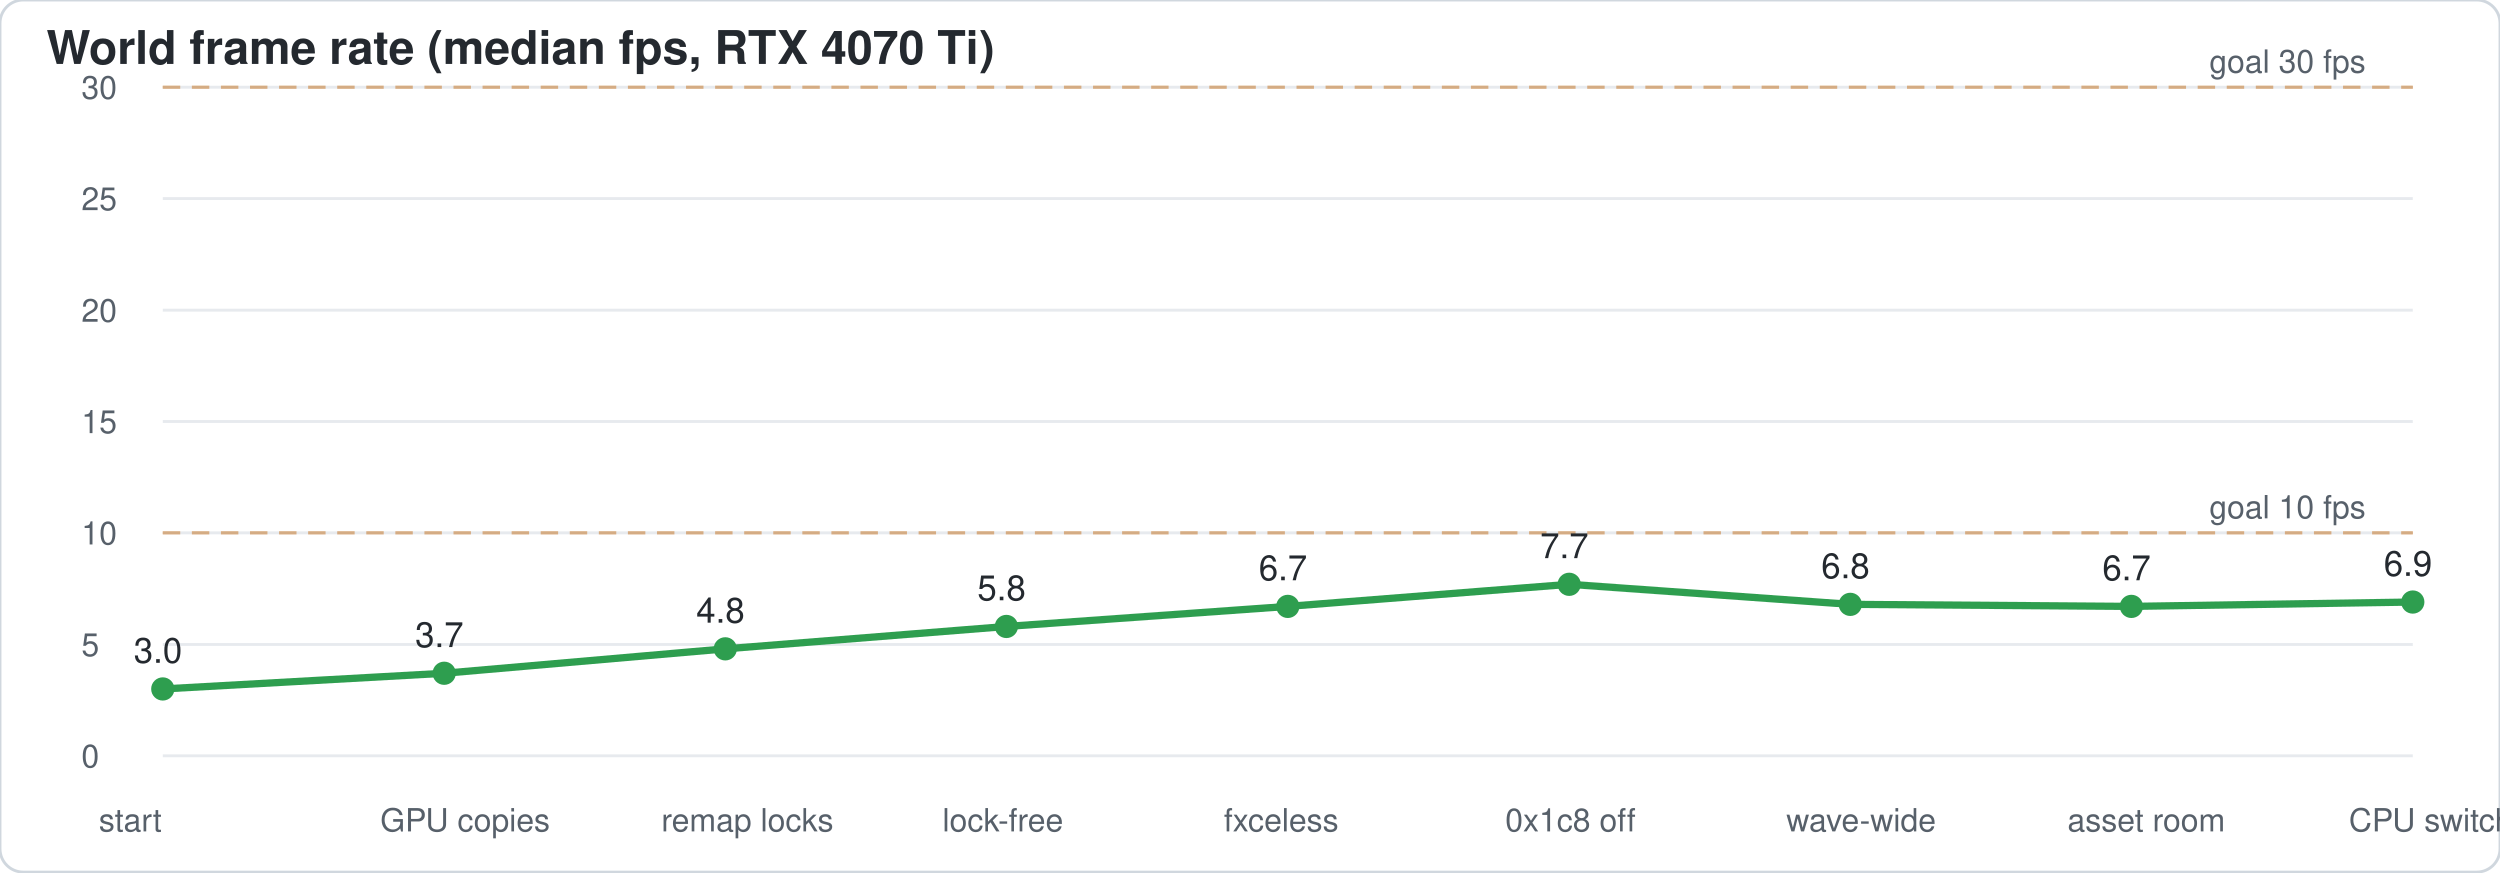
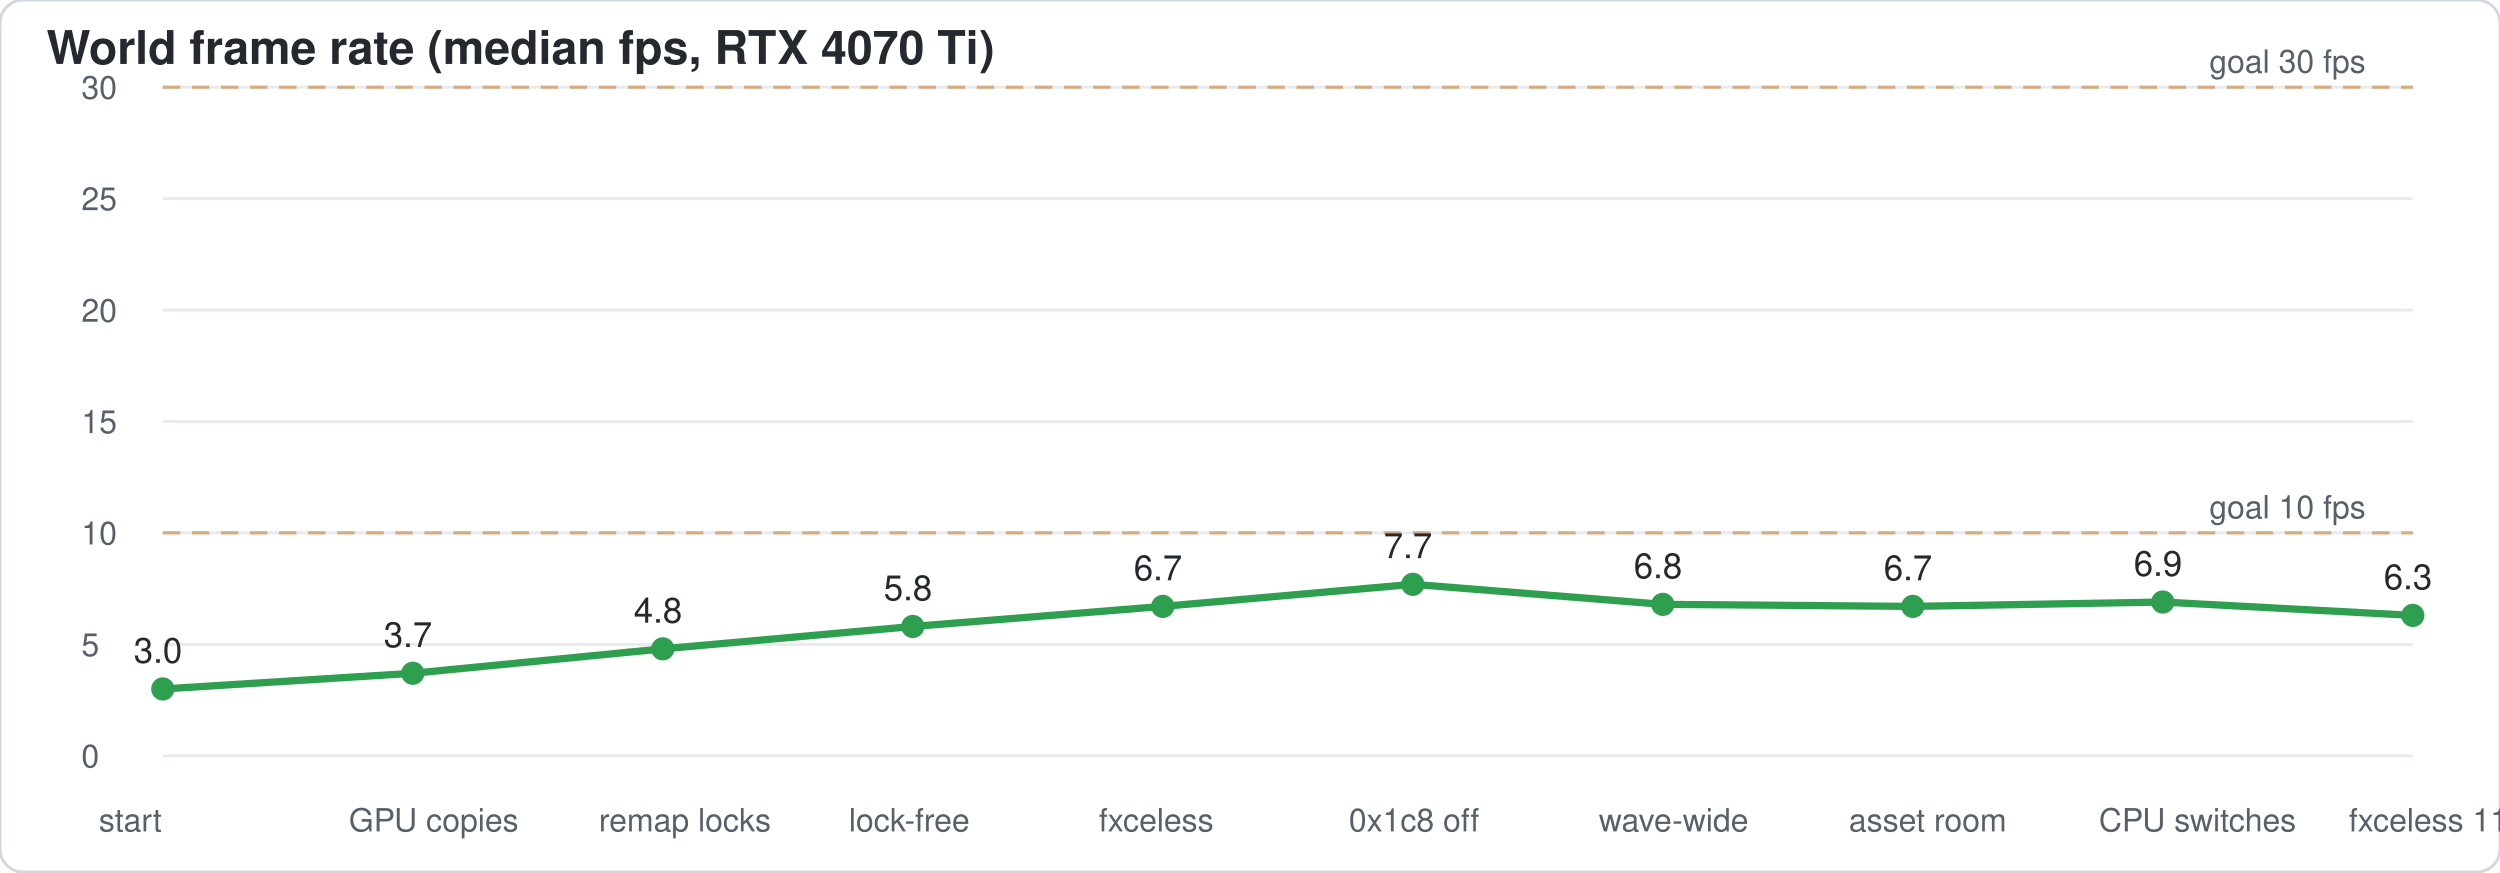
<svg xmlns="http://www.w3.org/2000/svg" width="860" height="300" viewBox="0 0 860 300" role="img" aria-label="World frame rate over time">
  <style>text{font-family:Segoe UI,Helvetica,Arial,sans-serif;font-size:12px;fill:#24292f}.t{font-size:16px;font-weight:600}.n{fill:#57606a;font-size:11px}@media (prefers-color-scheme:dark){text{fill:#e6edf3}.n{fill:#9198a1}}</style>
  <rect width="860" height="300" rx="8" fill="none" stroke="#d0d7de" />
  <text x="16" y="22" class="t">World frame rate (median fps, RTX 4070 Ti)</text>
  <line x1="56" x2="830" y1="183.3" y2="183.3" stroke="#d9822b" stroke-dasharray="6 4" />
  <text x="760" y="178.3" class="n">goal 10 fps</text>
  <line x1="56" x2="830" y1="30.0" y2="30.0" stroke="#d9822b" stroke-dasharray="6 4" />
  <text x="760" y="25.0" class="n">goal 30 fps</text>
  <text x="28" y="264.0" class="n">0</text>
  <line x1="56" x2="830" y1="260.0" y2="260.0" stroke="#d0d7de" stroke-opacity=".5" />
  <text x="28" y="225.7" class="n">5</text>
  <line x1="56" x2="830" y1="221.7" y2="221.7" stroke="#d0d7de" stroke-opacity=".5" />
  <text x="28" y="187.3" class="n">10</text>
  <line x1="56" x2="830" y1="183.3" y2="183.3" stroke="#d0d7de" stroke-opacity=".5" />
  <text x="28" y="149.0" class="n">15</text>
  <line x1="56" x2="830" y1="145.0" y2="145.0" stroke="#d0d7de" stroke-opacity=".5" />
  <text x="28" y="110.7" class="n">20</text>
  <line x1="56" x2="830" y1="106.7" y2="106.7" stroke="#d0d7de" stroke-opacity=".5" />
  <text x="28" y="72.3" class="n">25</text>
  <line x1="56" x2="830" y1="68.3" y2="68.3" stroke="#d0d7de" stroke-opacity=".5" />
  <text x="28" y="34.0" class="n">30</text>
  <line x1="56" x2="830" y1="30.0" y2="30.0" stroke="#d0d7de" stroke-opacity=".5" />
-   <path d="M56.0,237.0 L152.8,231.6 L249.5,223.2 L346.2,215.5 L443.0,208.6 L539.8,201.0 L636.5,207.9 L733.2,208.6 L830.0,207.1" fill="none" stroke="#2e9e4f" stroke-width="2.5" />
+   <path d="M56.0,237.0 L142.0,231.6 L228.0,223.2 L314.0,215.5 L400.0,208.6 L486.0,201.0 L572.0,207.9 L658.0,208.6 L744.0,207.1 L830.0,211.7" fill="none" stroke="#2e9e4f" stroke-width="2.5" />
  <circle cx="56.0" cy="237.0" r="4" fill="#2e9e4f" />
  <text x="46.0" y="228.0">3.0</text>
  <text x="34.0" y="286" class="n">start</text>
-   <circle cx="152.8" cy="231.6" r="4" fill="#2e9e4f" />
-   <text x="142.8" y="222.6">3.7</text>
-   <text x="130.8" y="286" class="n">GPU copies</text>
-   <circle cx="249.5" cy="223.2" r="4" fill="#2e9e4f" />
-   <text x="239.5" y="214.2">4.8</text>
-   <text x="227.5" y="286" class="n">remap locks</text>
-   <circle cx="346.2" cy="215.5" r="4" fill="#2e9e4f" />
-   <text x="336.2" y="206.5">5.8</text>
-   <text x="324.2" y="286" class="n">lock-free</text>
-   <circle cx="443.0" cy="208.6" r="4" fill="#2e9e4f" />
-   <text x="433.0" y="199.6">6.7</text>
-   <text x="421.0" y="286" class="n">fxceless</text>
-   <circle cx="539.8" cy="201.0" r="4" fill="#2e9e4f" />
-   <text x="529.8" y="192.0">7.7</text>
-   <text x="517.8" y="286" class="n">0x1c8 off</text>
-   <circle cx="636.5" cy="207.9" r="4" fill="#2e9e4f" />
-   <text x="626.5" y="198.9">6.8</text>
-   <text x="614.5" y="286" class="n">wave-wide</text>
-   <circle cx="733.2" cy="208.6" r="4" fill="#2e9e4f" />
-   <text x="723.2" y="199.6">6.7</text>
-   <text x="711.2" y="286" class="n">asset room</text>
-   <circle cx="830.0" cy="207.1" r="4" fill="#2e9e4f" />
-   <text x="820.0" y="198.1">6.9</text>
-   <text x="808.0" y="286" class="n">CPU switches</text>
+   <circle cx="142.0" cy="231.6" r="4" fill="#2e9e4f" />
+   <text x="132.0" y="222.6">3.7</text>
+   <text x="120.0" y="286" class="n">GPU copies</text>
+   <circle cx="228.0" cy="223.2" r="4" fill="#2e9e4f" />
+   <text x="218.0" y="214.2">4.8</text>
+   <text x="206.0" y="286" class="n">remap locks</text>
+   <circle cx="314.0" cy="215.5" r="4" fill="#2e9e4f" />
+   <text x="304.0" y="206.5">5.8</text>
+   <text x="292.0" y="286" class="n">lock-free</text>
+   <circle cx="400.0" cy="208.6" r="4" fill="#2e9e4f" />
+   <text x="390.0" y="199.6">6.7</text>
+   <text x="378.0" y="286" class="n">fxceless</text>
+   <circle cx="486.0" cy="201.0" r="4" fill="#2e9e4f" />
+   <text x="476.0" y="192.0">7.7</text>
+   <text x="464.0" y="286" class="n">0x1c8 off</text>
+   <circle cx="572.0" cy="207.9" r="4" fill="#2e9e4f" />
+   <text x="562.0" y="198.9">6.8</text>
+   <text x="550.0" y="286" class="n">wave-wide</text>
+   <circle cx="658.0" cy="208.6" r="4" fill="#2e9e4f" />
+   <text x="648.0" y="199.6">6.7</text>
+   <text x="636.0" y="286" class="n">asset room</text>
+   <circle cx="744.0" cy="207.1" r="4" fill="#2e9e4f" />
+   <text x="734.0" y="198.1">6.9</text>
+   <text x="722.0" y="286" class="n">CPU switches</text>
+   <circle cx="830.0" cy="211.7" r="4" fill="#2e9e4f" />
+   <text x="820.0" y="202.7">6.3</text>
+   <text x="808.0" y="286" class="n">fxceless 11-27</text>
</svg>
